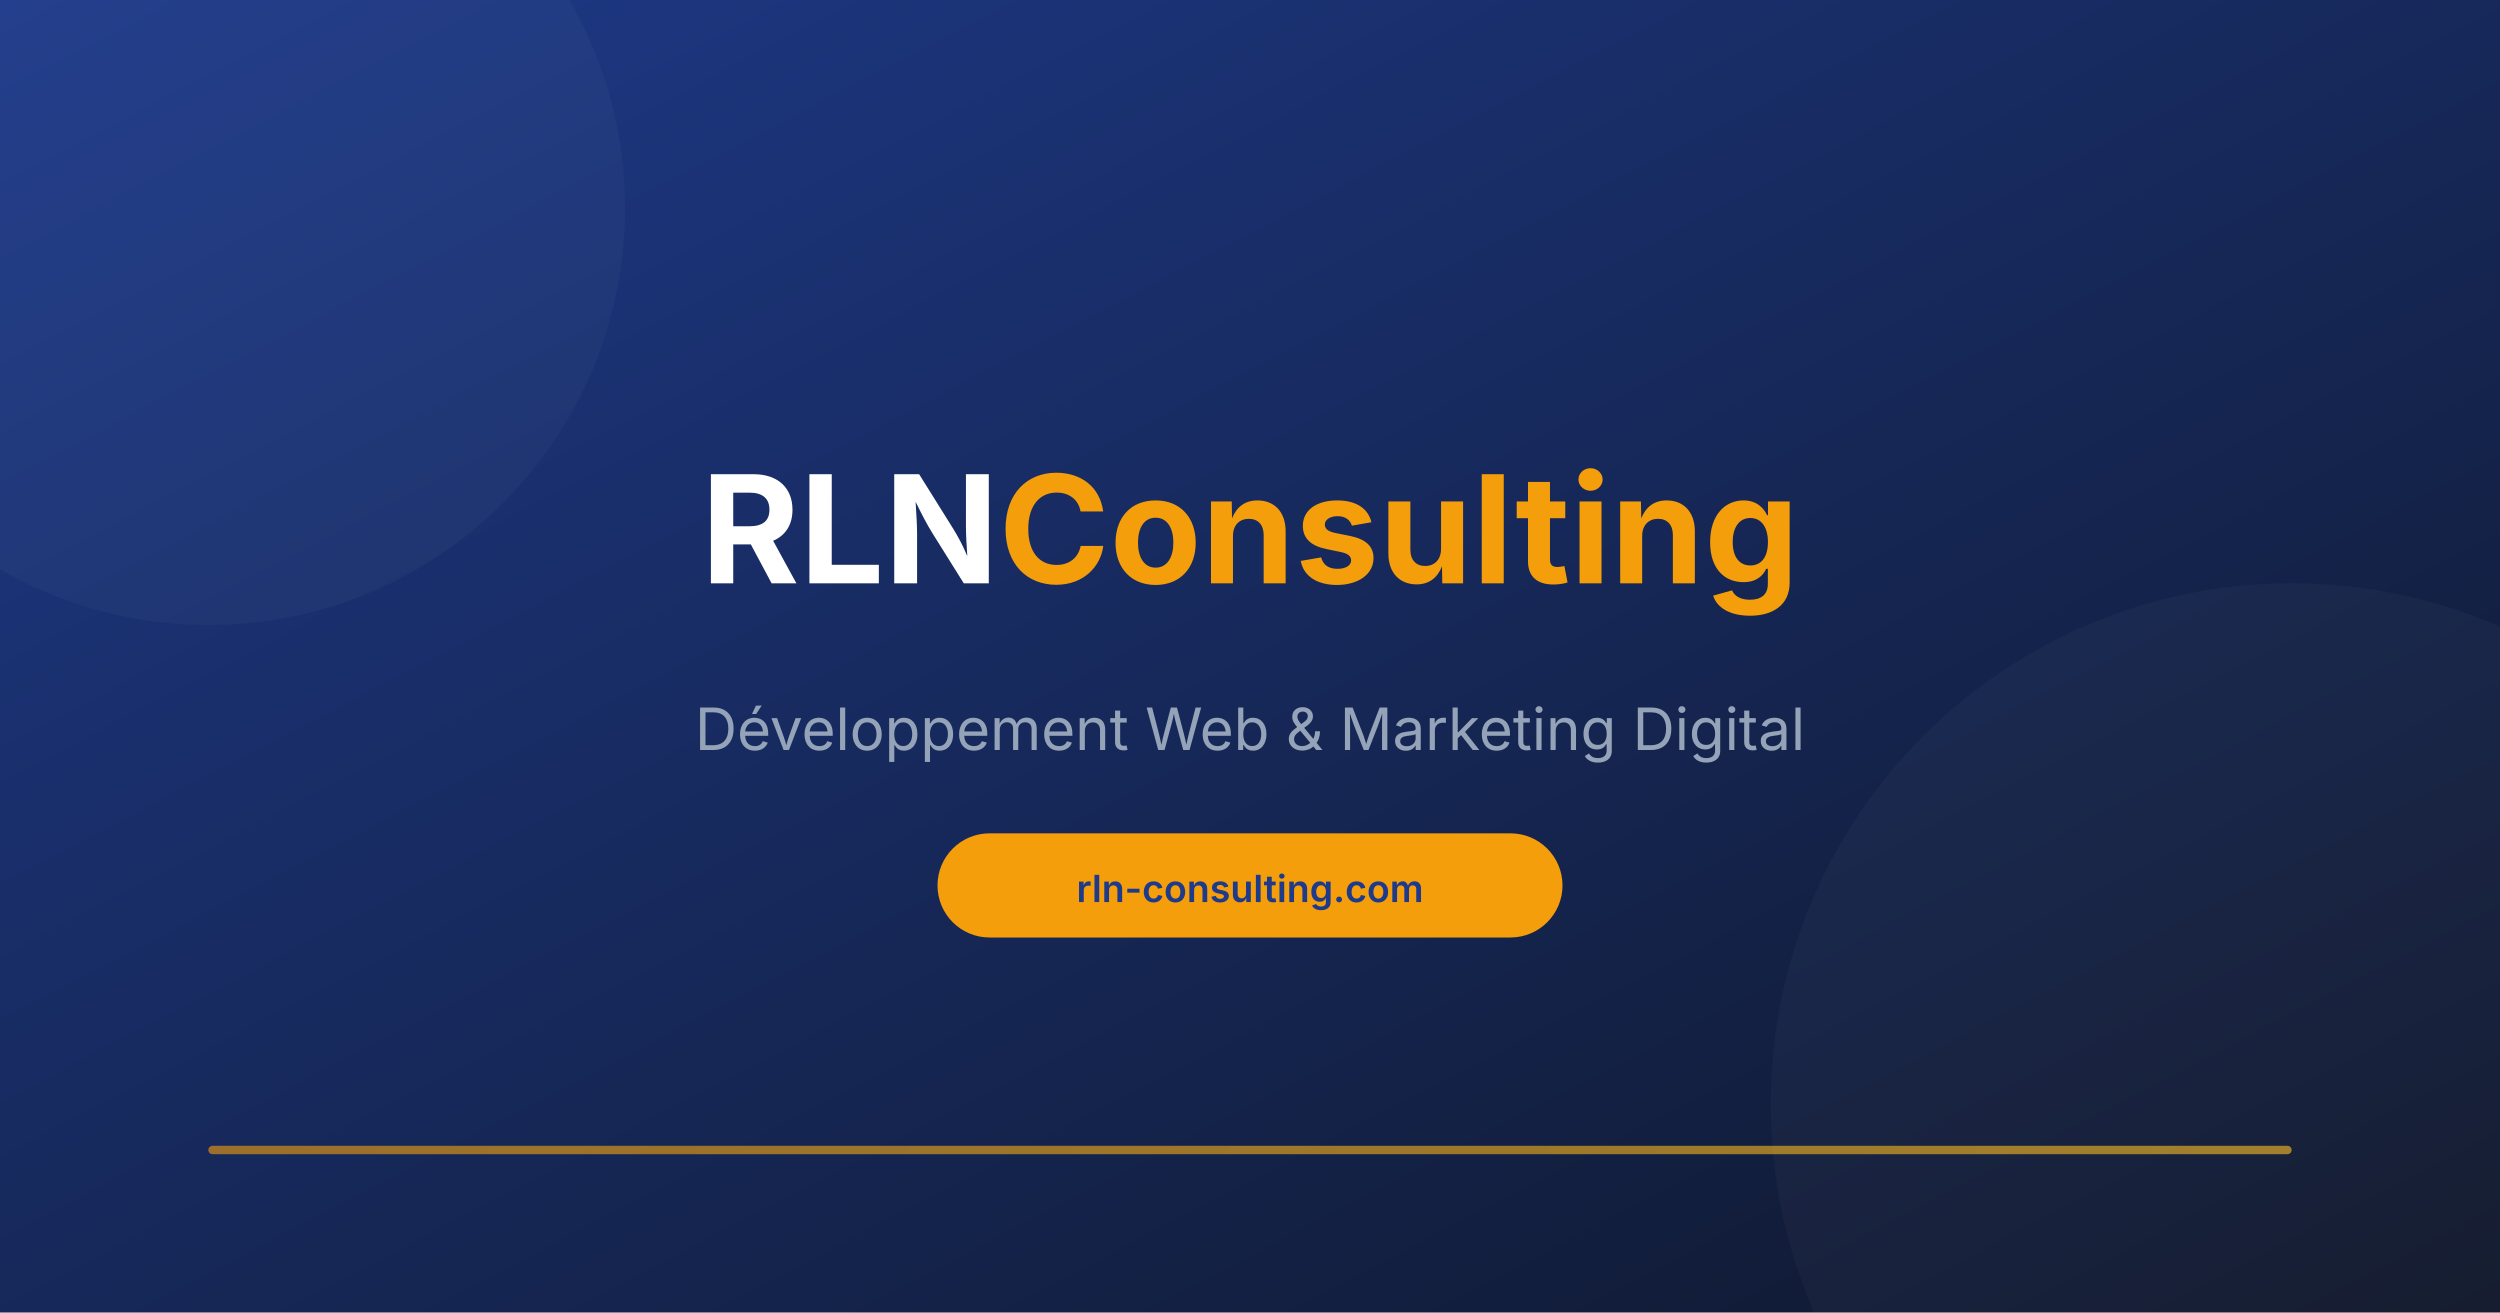
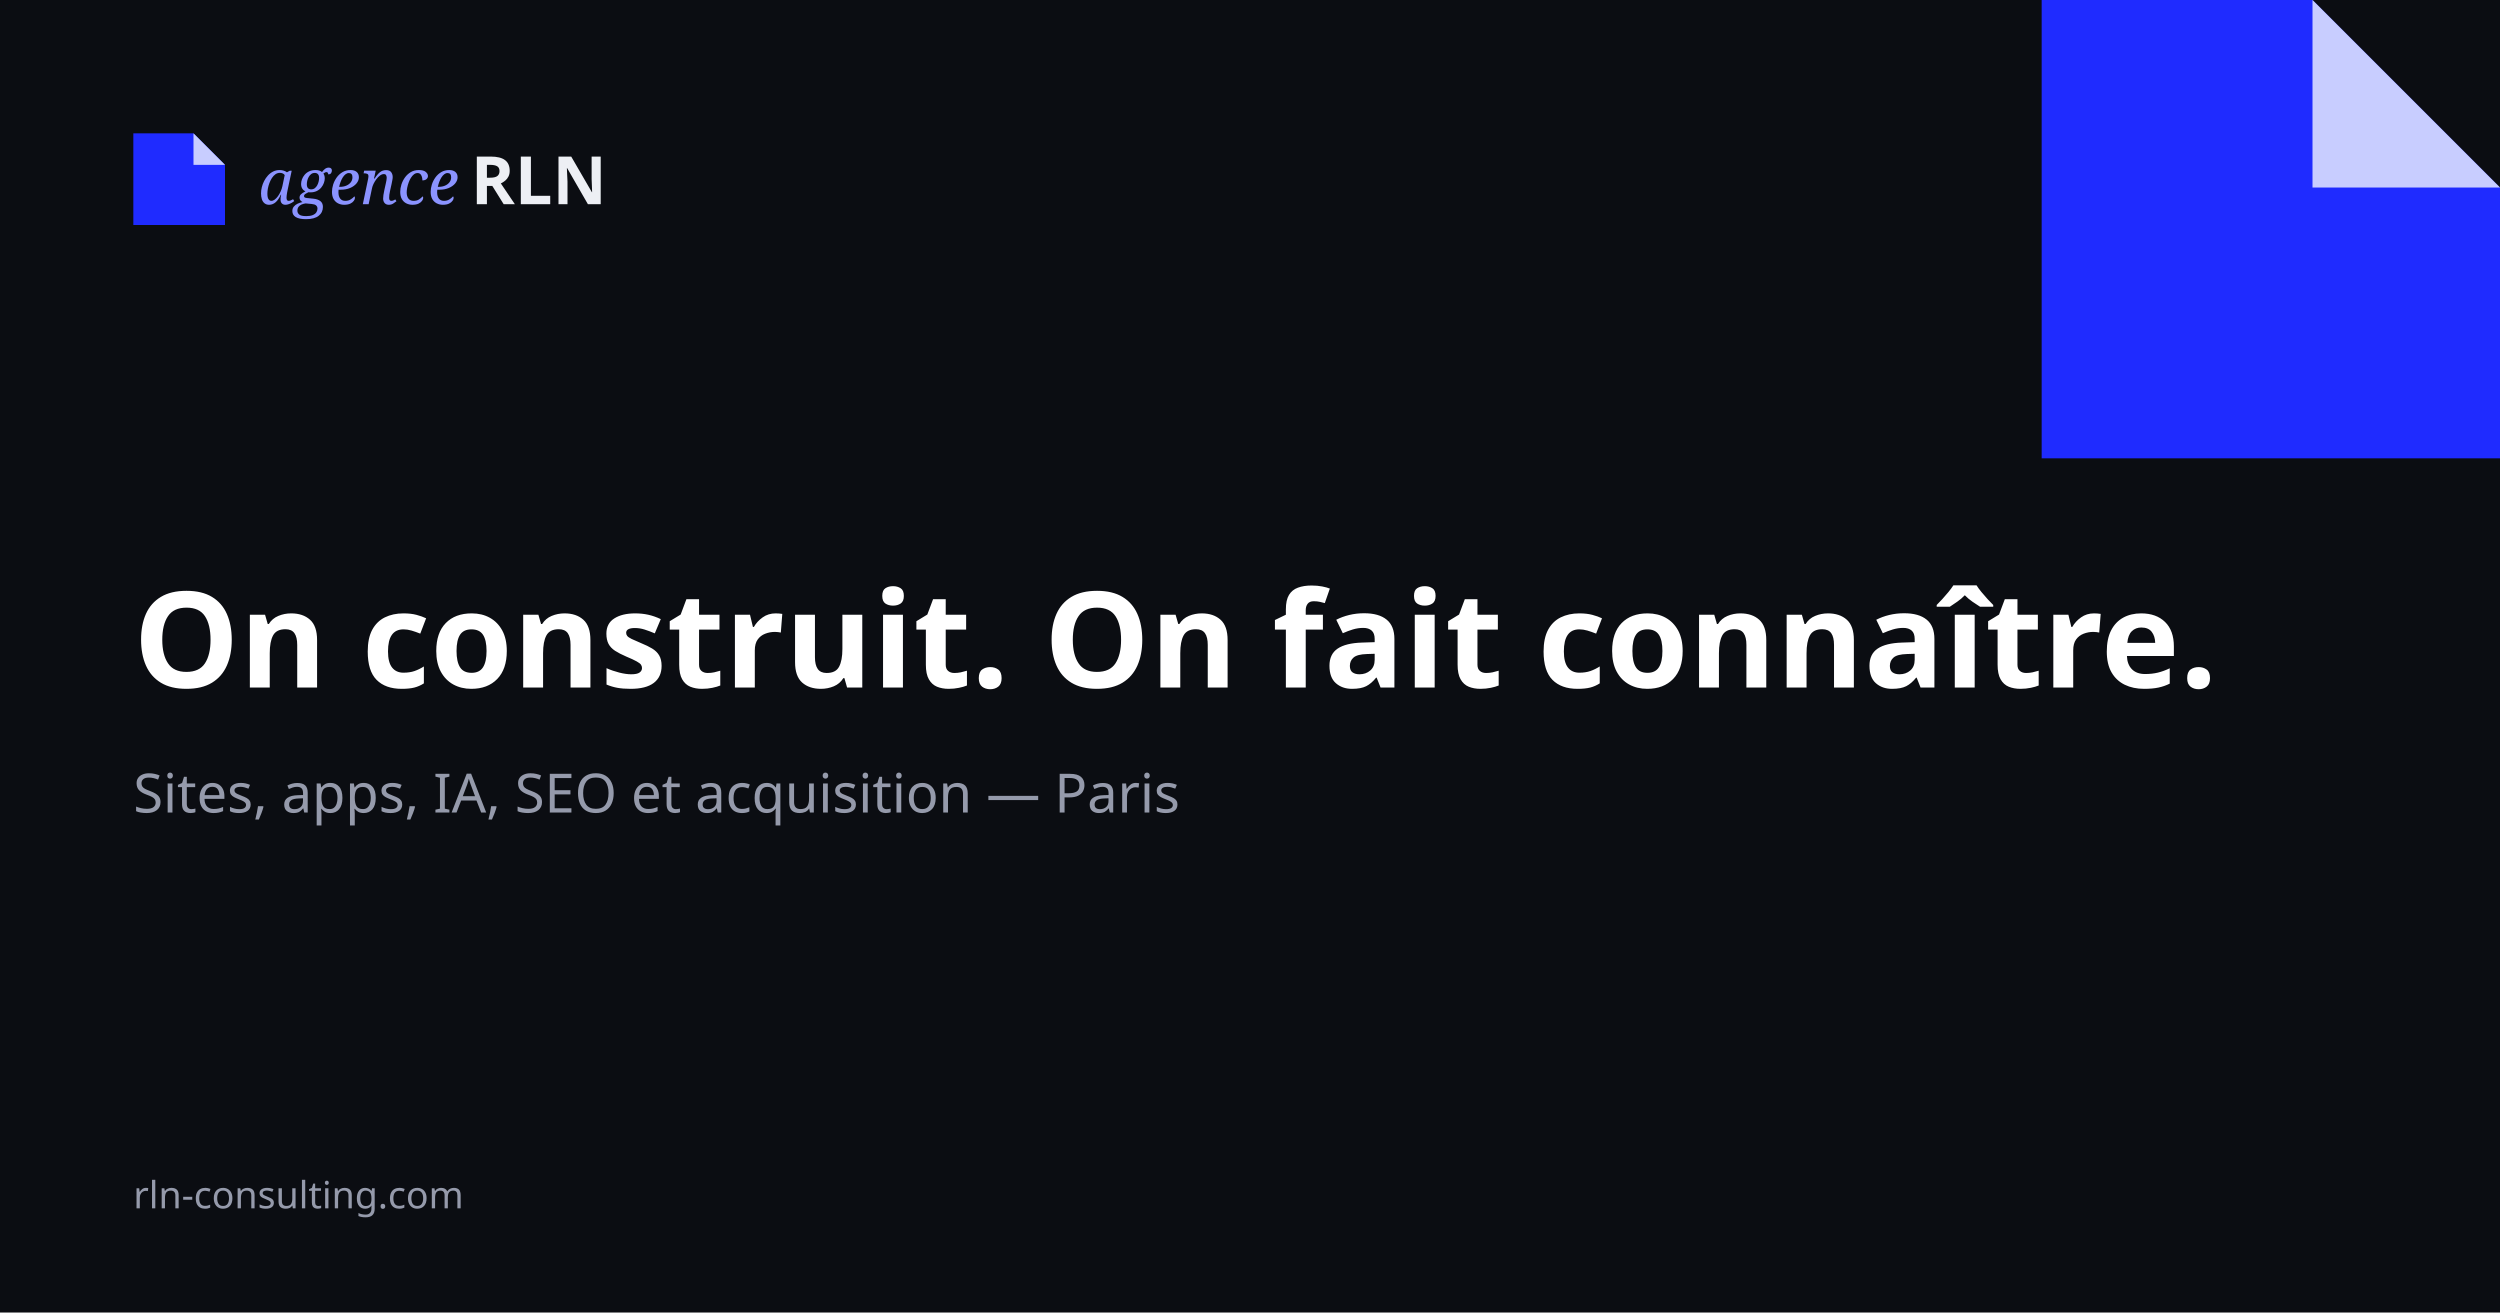
- <svg xmlns="http://www.w3.org/2000/svg" width="1200" height="630" viewBox="0 0 1200 630" fill="none">
-   <defs>
-     <linearGradient id="bg-gradient" x1="0%" y1="0%" x2="100%" y2="100%">
-       <stop offset="0%" style="stop-color:#1e3a8a" />
-       <stop offset="100%" style="stop-color:#0f172a" />
-     </linearGradient>
-     <linearGradient id="accent-gradient" x1="0%" y1="0%" x2="100%" y2="0%">
-       <stop offset="0%" style="stop-color:#f59e0b" />
-       <stop offset="100%" style="stop-color:#fbbf24" />
-     </linearGradient>
-   </defs>
-   <rect width="1200" height="630" fill="url(#bg-gradient)" />
-   <circle cx="100" cy="100" r="200" fill="#ffffff" fill-opacity="0.03" />
-   <circle cx="1100" cy="530" r="250" fill="#ffffff" fill-opacity="0.03" />
-   <rect x="100" y="550" width="1000" height="4" rx="2" fill="url(#accent-gradient)" fill-opacity="0.6" />
-   <text x="600" y="280" font-family="system-ui, -apple-system, BlinkMacSystemFont, sans-serif" font-size="72" font-weight="700" fill="#ffffff" text-anchor="middle">RLN<tspan fill="#f59e0b">Consulting</tspan>
-   </text>
-   <text x="600" y="360" font-family="system-ui, -apple-system, BlinkMacSystemFont, sans-serif" font-size="28" font-weight="400" fill="#94a3b8" text-anchor="middle">Développement Web &amp; Marketing Digital</text>
-   <rect x="450" y="400" width="300" height="50" rx="25" fill="#f59e0b" />
-   <text x="600" y="433" font-family="system-ui, -apple-system, BlinkMacSystemFont, sans-serif" font-size="18" font-weight="600" fill="#1e3a8a" text-anchor="middle">rln-consulting.com</text>
+ <svg xmlns="http://www.w3.org/2000/svg" width="1200" height="630" viewBox="0 0 1200 630">
+   <rect width="1200" height="630" fill="#0B0D12" />
+   <path d="M980 0H1110L1200 90V220H980Z" fill="#1F2BFF" />
+   <path d="M1110 0V90H1200Z" fill="#C8CDFF" />
+   <g transform="translate(64 64) scale(0.6875)">
+     <path d="M0 0H42L64 22V64H0Z" fill="#1F2BFF" />
+     <path d="M42 0V22H64Z" fill="#C8CDFF" />
+   </g>
+   <text x="124" y="98" font-family="Georgia, serif" font-style="italic" font-size="30" fill="#8B93FF">agence</text>
+   <text x="226" y="98" font-family="system-ui, sans-serif" font-weight="700" font-size="32" fill="#EDEFF4">RLN</text>
+   <text x="64" y="330" font-family="system-ui, sans-serif" font-weight="700" font-size="64" fill="#FFFFFF">On construit. On fait connaître.</text>
+   <text x="64" y="390" font-family="system-ui, sans-serif" font-size="26" fill="#959AAB">Sites, apps, IA, SEO et acquisition — Paris</text>
+   <text x="64" y="580" font-family="system-ui, sans-serif" font-size="18" fill="#959AAB">rln-consulting.com</text>
</svg>
